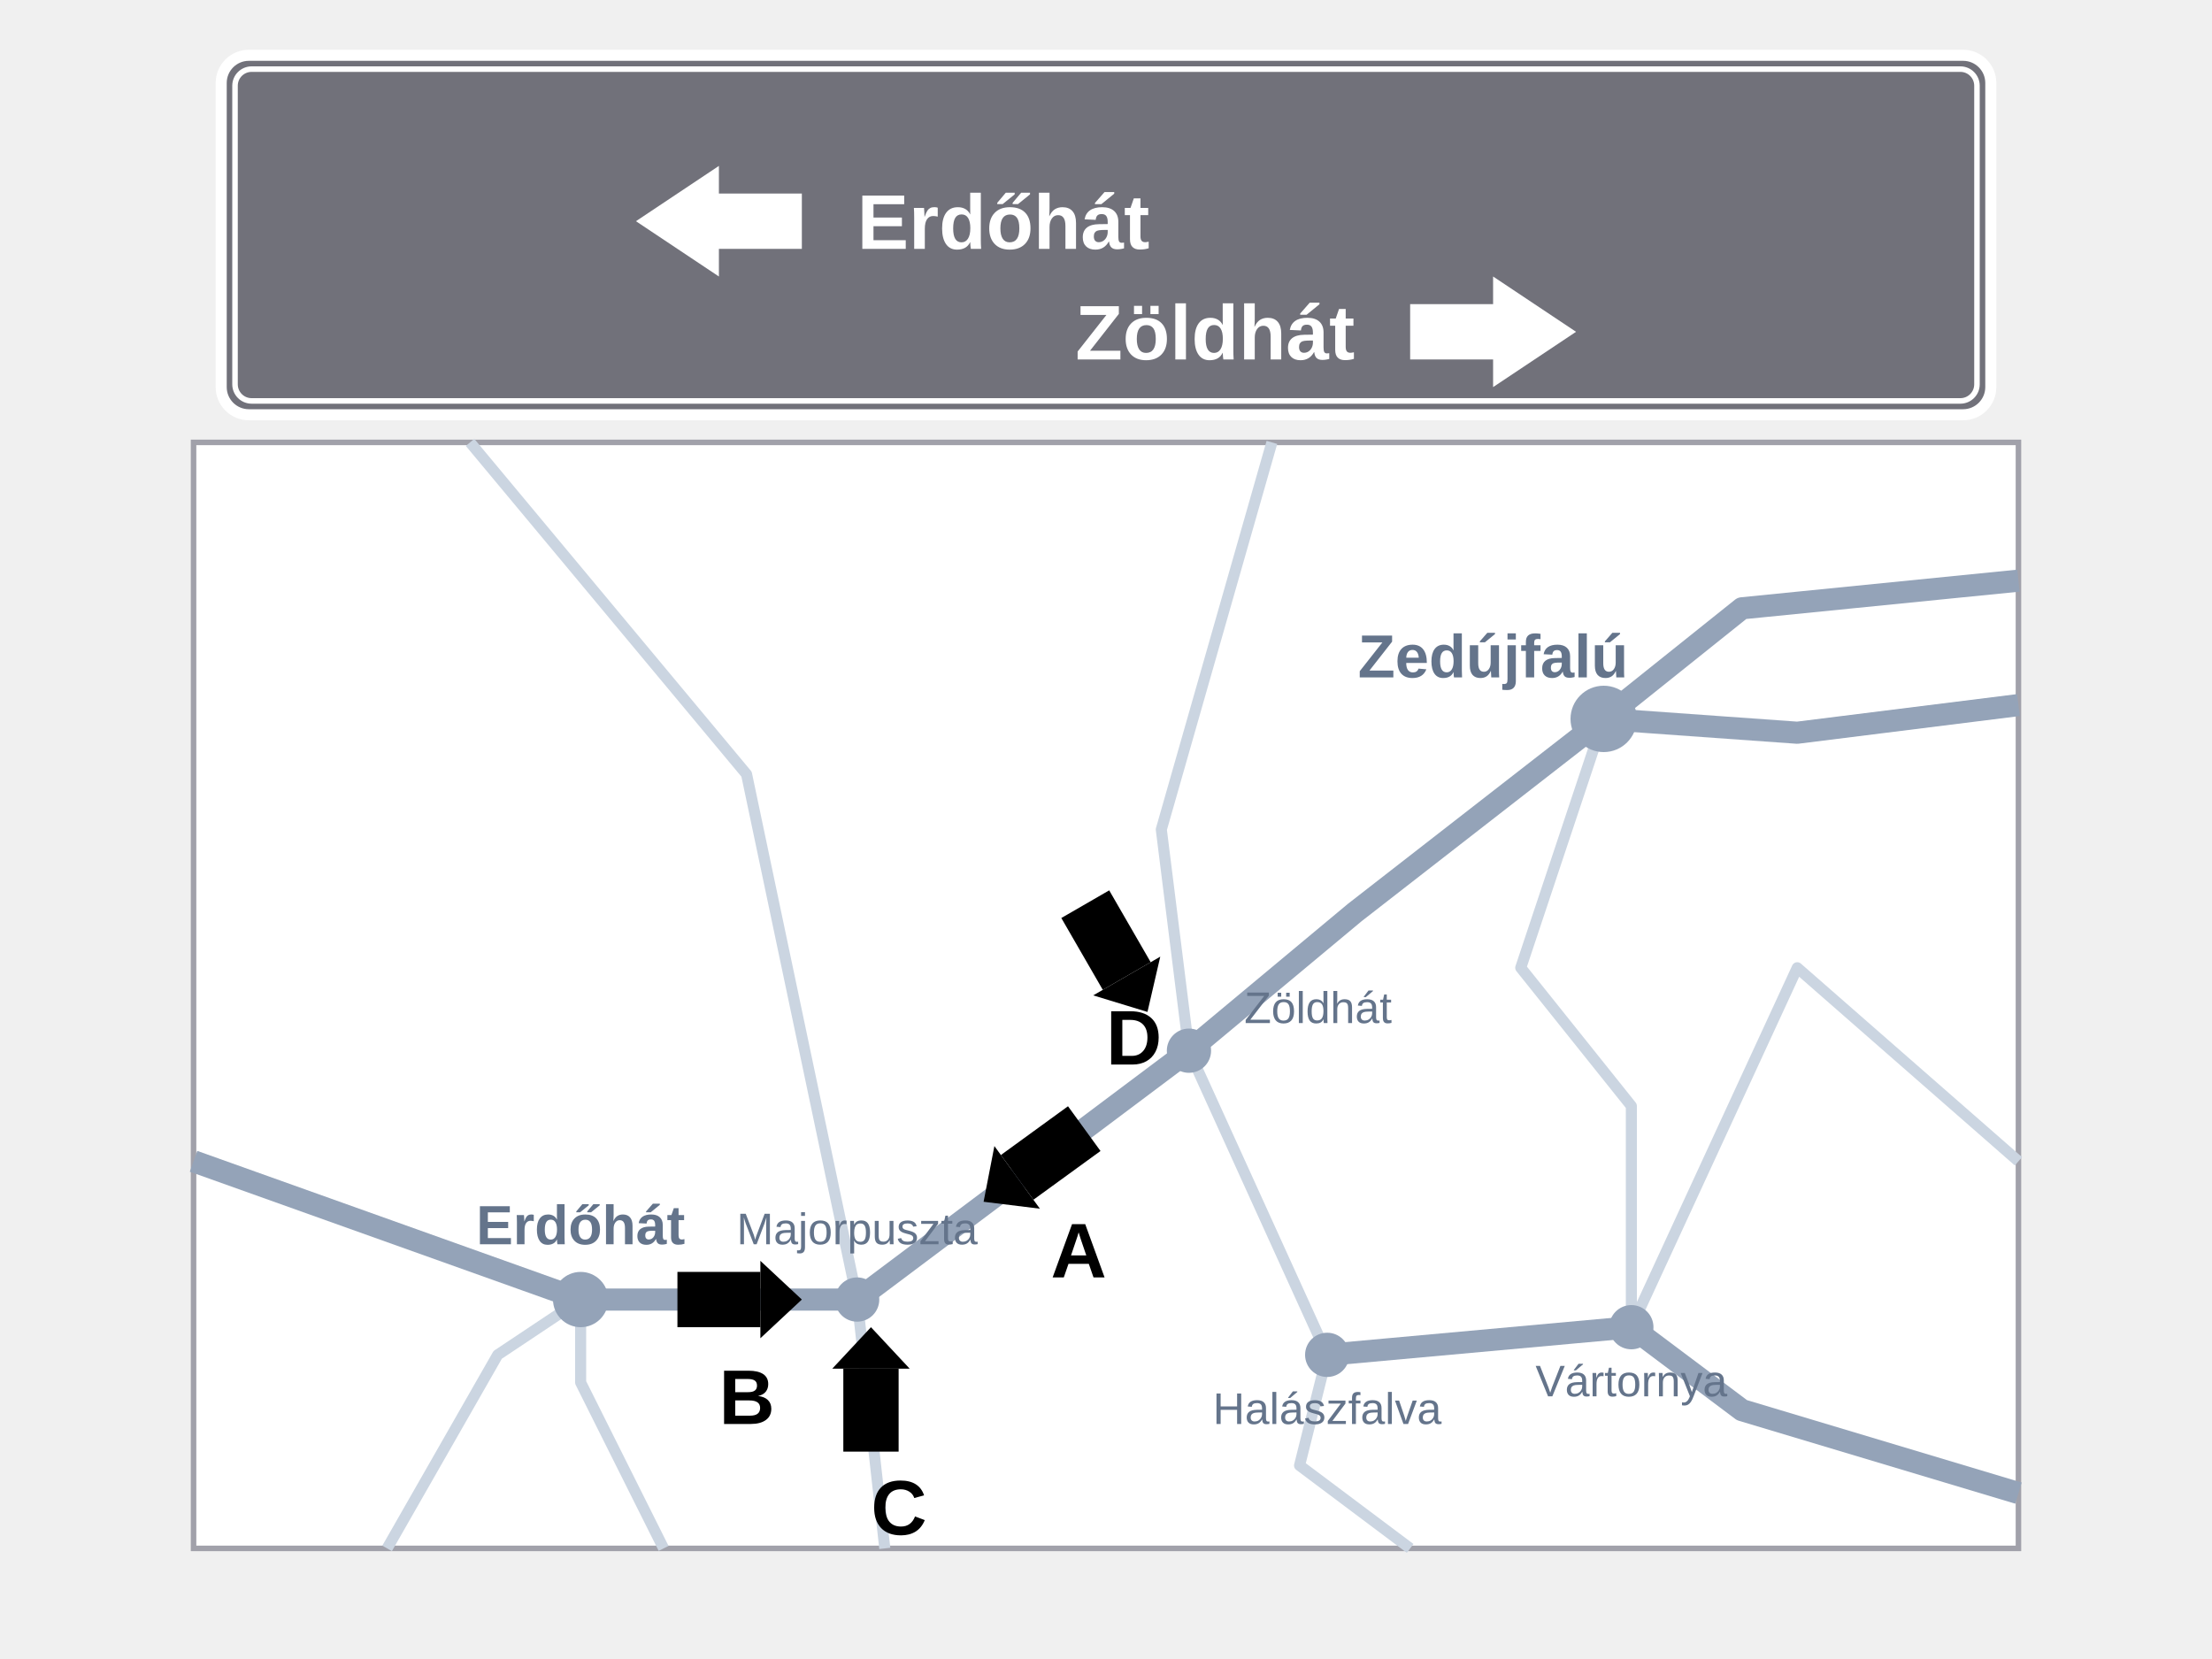
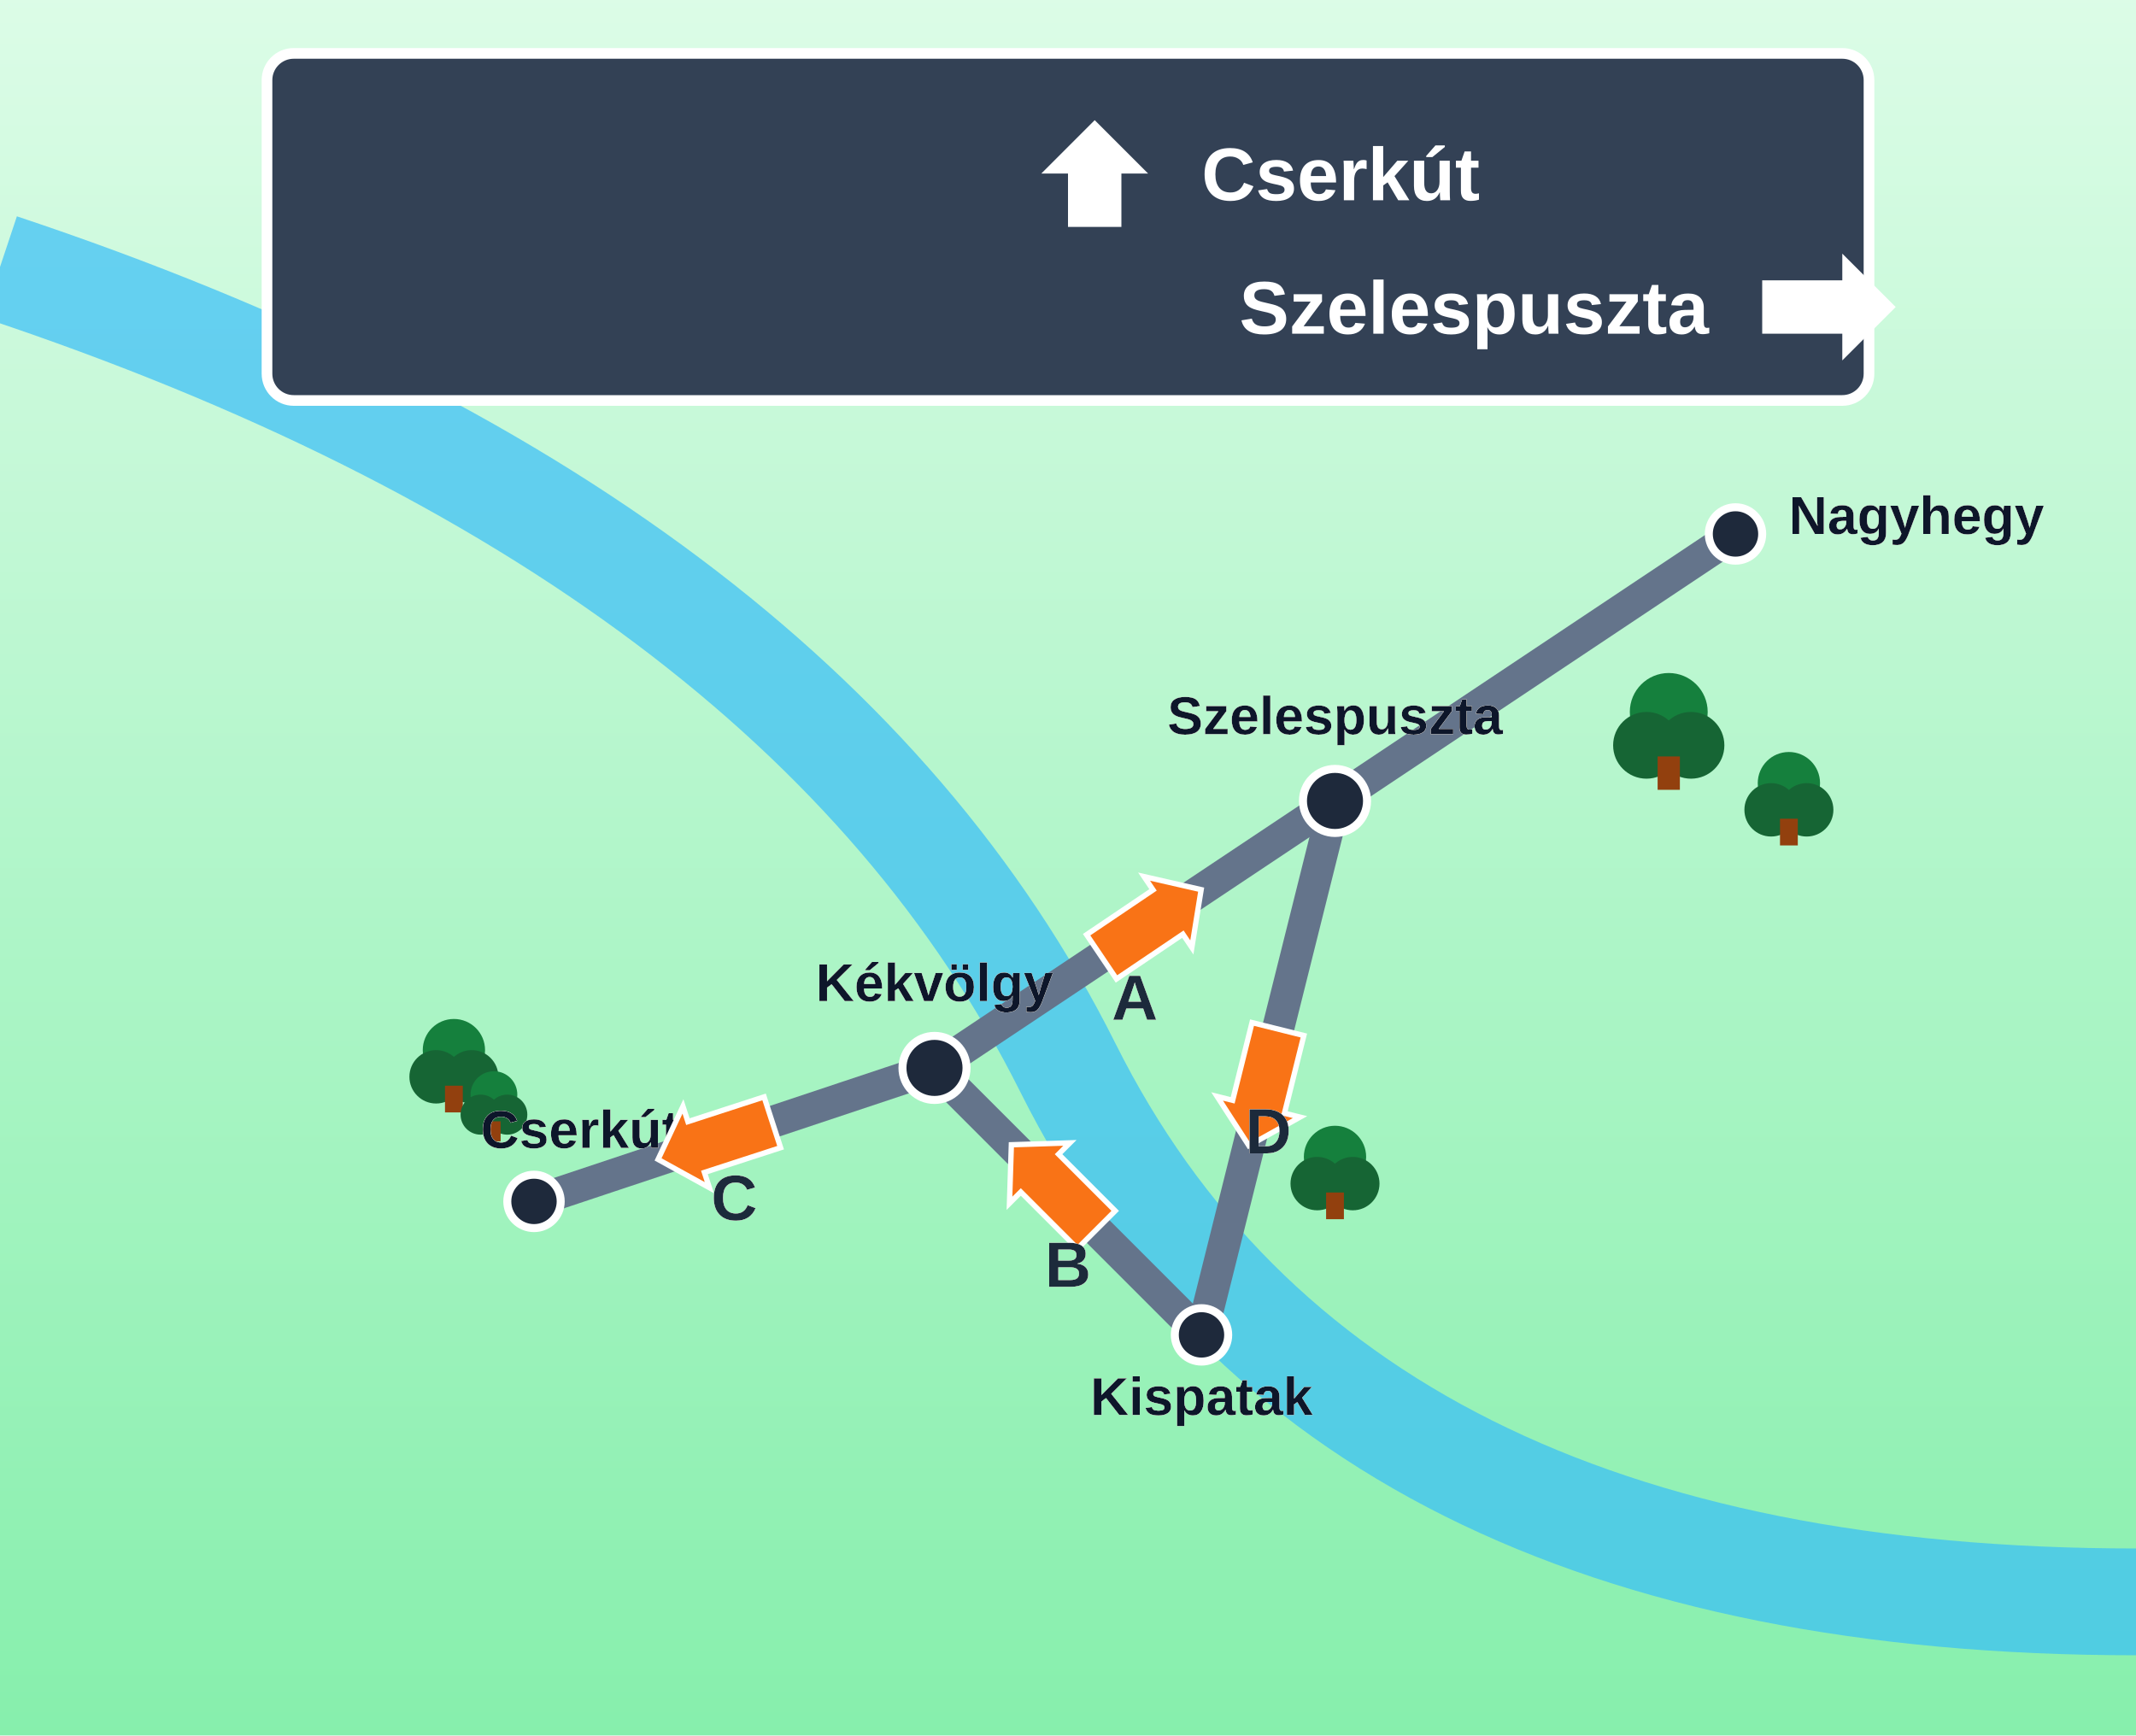
- <svg xmlns="http://www.w3.org/2000/svg" width="800" height="600" viewBox="0 0 800 600">
-   <g transform="translate(80, 20)">
-     <rect width="640" height="130" rx="10" fill="#71717a" stroke="white" stroke-width="4" />
-     <rect width="630" height="120" x="5" y="5" rx="6" fill="#71717a" stroke="white" stroke-width="2" />
-     <path d="M 210 50 L 180 50 L 180 40 L 150 60 L 180 80 L 180 70 L 210 70 Z" fill="white" />
-     <text x="230" y="70" fill="white" font-family="Arial" font-size="28" font-weight="bold" text-anchor="start">Erdőhát</text>
-     <text x="410" y="110" fill="white" font-family="Arial" font-size="28" font-weight="bold" text-anchor="end">Zöldhát</text>
-     <path d="M 430 90 L 460 90 L 460 80 L 490 100 L 460 120 L 460 110 L 430 110 Z" fill="white" />
+ <svg xmlns="http://www.w3.org/2000/svg" width="800" height="650" viewBox="0 0 800 650">
+   <defs>
+     <linearGradient id="bgGrad" x1="0%" y1="0%" x2="0%" y2="100%">
+       <stop offset="0%" style="stop-color:#dcfce7;stop-opacity:1" />
+       <stop offset="100%" style="stop-color:#86efac;stop-opacity:1" />
+     </linearGradient>
+     <filter id="whiteHalo">
+       <feMorphology operator="dilate" radius="2" />
+       <feFlood flood-color="white" opacity="0.9" />
+       <feComposite operator="in" in2="SourceAlpha" />
+       <feMerge>
+         <feMergeNode />
+         <feMergeNode in="SourceGraphic" />
+       </feMerge>
+     </filter>
+     <symbol id="tree" viewBox="0 0 24 24">
+       <circle cx="12" cy="8" r="7" fill="#15803d" />
+       <circle cx="8" cy="14" r="6" fill="#166534" />
+       <circle cx="16" cy="14" r="6" fill="#166534" />
+       <rect x="10" y="16" width="4" height="6" fill="#92400e" />
+     </symbol>
+   </defs>
+   <rect width="800" height="650" fill="url(#bgGrad)" />
+   <path d="M 0 100 Q 300 200 400 400 T 800 600" stroke="#38bdf8" stroke-width="40" fill="none" opacity="0.7" />
+   <path d="M 200 450 L 350 400 L 500 300 L 650 200" stroke="#64748b" stroke-width="12" fill="none" stroke-linecap="round" stroke-linejoin="round" />
+   <path d="M 350 400 L 450 500" stroke="#64748b" stroke-width="12" fill="none" stroke-linecap="round" stroke-linejoin="round" />
+   <path d="M 500 300 L 450 500" stroke="#64748b" stroke-width="12" fill="none" stroke-linecap="round" stroke-linejoin="round" />
+   <use href="#tree" x="150" y="380" width="40" height="40" />
+   <use href="#tree" x="170" y="400" width="30" height="30" />
+   <use href="#tree" x="600" y="250" width="50" height="50" />
+   <use href="#tree" x="650" y="280" width="40" height="40" />
+   <use href="#tree" x="480" y="420" width="40" height="40" />
+   <circle cx="200" cy="450" r="10" fill="#1e293b" stroke="white" stroke-width="3" />
+   <text x="180" y="430" font-family="Arial" font-size="20" font-weight="bold" fill="#0f172a" filter="url(#whiteHalo)">Cserkút</text>
+   <circle cx="350" cy="400" r="12" fill="#1e293b" stroke="white" stroke-width="3" />
+   <text x="350" y="375" font-family="Arial" font-size="20" font-weight="bold" fill="#0f172a" text-anchor="middle" filter="url(#whiteHalo)">Kékvölgy</text>
+   <circle cx="500" cy="300" r="12" fill="#1e293b" stroke="white" stroke-width="3" />
+   <text x="500" y="275" font-family="Arial" font-size="20" font-weight="bold" fill="#0f172a" text-anchor="middle" filter="url(#whiteHalo)">Szelespuszta</text>
+   <circle cx="650" cy="200" r="10" fill="#1e293b" stroke="white" stroke-width="3" />
+   <text x="670" y="200" font-family="Arial" font-size="20" font-weight="bold" fill="#0f172a" filter="url(#whiteHalo)">Nagyhegy</text>
+   <circle cx="450" cy="500" r="10" fill="#1e293b" stroke="white" stroke-width="3" />
+   <text x="450" y="530" font-family="Arial" font-size="20" font-weight="bold" fill="#0f172a" text-anchor="middle" filter="url(#whiteHalo)">Kispatak</text>
+   <g transform="translate(100, 20)">
+     <rect width="600" height="130" rx="10" fill="#334155" stroke="white" stroke-width="4" />
+     <path d="M 300 65 L 300 45 L 290 45 L 310 25 L 330 45 L 320 45 L 320 65 Z" fill="white" />
+     <text x="350" y="55" fill="white" font-family="Arial" font-size="28" font-weight="bold">Cserkút</text>
+     <text x="540" y="105" fill="white" font-family="Arial" font-size="28" font-weight="bold" text-anchor="end">Szelespuszta</text>
+     <path d="M 560 85 L 590 85 L 590 75 L 610 95 L 590 115 L 590 105 L 560 105 Z" fill="white" />
  </g>
-   <rect x="70" y="160" width="660" height="400" fill="white" stroke="#a1a1aa" stroke-width="2" />
-   <path d="M 70 420 L 210 470 L 310 470 L 430 380 L 490 330 L 580 260" stroke="#94a3b8" stroke-width="8" fill="none" stroke-linejoin="round" />
-   <path d="M 580 260 L 630 220 L 730 210" stroke="#94a3b8" stroke-width="8" fill="none" stroke-linejoin="round" />
-   <path d="M 580 260 L 650 265 L 730 255" stroke="#94a3b8" stroke-width="8" fill="none" stroke-linejoin="round" />
-   <path d="M 590 480 L 630 510 L 730 540" stroke="#94a3b8" stroke-width="8" fill="none" stroke-linejoin="round" />
-   <path d="M 480 490 L 590 480" stroke="#94a3b8" stroke-width="8" fill="none" stroke-linejoin="round" />
-   <path d="M 210 470 L 210 500 L 240 560" stroke="#cbd5e1" stroke-width="4" fill="none" stroke-linejoin="round" />
-   <path d="M 210 470 L 180 490 L 140 560" stroke="#cbd5e1" stroke-width="4" fill="none" stroke-linejoin="round" />
-   <path d="M 310 470 L 320 560" stroke="#cbd5e1" stroke-width="4" fill="none" stroke-linejoin="round" />
-   <path d="M 310 470 L 270 280 L 170 160" stroke="#cbd5e1" stroke-width="4" fill="none" stroke-linejoin="round" />
-   <path d="M 430 380 L 420 300 L 460 160" stroke="#cbd5e1" stroke-width="4" fill="none" stroke-linejoin="round" />
-   <path d="M 430 380 L 480 490" stroke="#cbd5e1" stroke-width="4" fill="none" stroke-linejoin="round" />
-   <path d="M 480 490 L 470 530 L 510 560" stroke="#cbd5e1" stroke-width="4" fill="none" stroke-linejoin="round" />
-   <path d="M 590 480 L 590 400 L 550 350 L 580 260" stroke="#cbd5e1" stroke-width="4" fill="none" stroke-linejoin="round" />
-   <path d="M 590 480 L 650 350 L 730 420" stroke="#cbd5e1" stroke-width="4" fill="none" stroke-linejoin="round" />
-   <circle cx="210" cy="470" r="10" fill="#94a3b8" />
-   <text x="210" y="450" font-family="Arial" font-size="20" font-weight="bold" fill="#64748b" text-anchor="middle">Erdőhát</text>
-   <circle cx="310" cy="470" r="8" fill="#94a3b8" />
-   <text x="310" y="450" font-family="Arial" font-size="16" fill="#64748b" text-anchor="middle">Majorpuszta</text>
-   <circle cx="430" cy="380" r="8" fill="#94a3b8" />
-   <text x="450" y="370" font-family="Arial" font-size="16" fill="#64748b" text-anchor="start">Zöldhát</text>
-   <circle cx="580" cy="260" r="12" fill="#94a3b8" />
-   <text x="540" y="245" font-family="Arial" font-size="22" font-weight="bold" fill="#64748b" text-anchor="middle">Zedújfalú</text>
-   <circle cx="480" cy="490" r="8" fill="#94a3b8" />
-   <text x="480" y="515" font-family="Arial" font-size="16" fill="#64748b" text-anchor="middle">Halászfalva</text>
-   <circle cx="590" cy="480" r="8" fill="#94a3b8" />
-   <text x="590" y="505" font-family="Arial" font-size="16" fill="#64748b" text-anchor="middle">Vártornya</text>
-   <g transform="translate(380, 417) rotate(144)">
-     <rect x="-15" y="-10" width="30" height="20" fill="black" />
-     <path d="M 15 -14 L 30 0 L 15 14 Z" fill="black" />
-     <text x="0" y="45" font-family="Arial" font-size="28" font-weight="bold" fill="black" transform="rotate(-144)">A</text>
+   <g transform="translate(425, 350)">
+     <g transform="rotate(-34)">
+       <path d="M -15 -10 L 15 -10 L 15 -16 L 30 0 L 15 16 L 15 10 L -15 10 Z" fill="#f97316" stroke="white" stroke-width="2" />
+     </g>
+     <text x="0" y="32" font-family="Arial" font-size="24" font-weight="bold" fill="#1e293b" text-anchor="middle" filter="url(#whiteHalo)">A</text>
  </g>
-   <g transform="translate(260, 470) rotate(0)">
-     <rect x="-15" y="-10" width="30" height="20" fill="black" />
-     <path d="M 15 -14 L 30 0 L 15 14 Z" fill="black" />
-     <text x="0" y="45" font-family="Arial" font-size="28" font-weight="bold" fill="black" transform="rotate(0)">B</text>
+   <g transform="translate(400, 450)">
+     <g transform="rotate(-135)">
+       <path d="M -15 -10 L 15 -10 L 15 -16 L 30 0 L 15 16 L 15 10 L -15 10 Z" fill="#f97316" stroke="white" stroke-width="2" />
+     </g>
+     <text x="0" y="32" font-family="Arial" font-size="24" font-weight="bold" fill="#1e293b" text-anchor="middle" filter="url(#whiteHalo)">B</text>
  </g>
-   <g transform="translate(315, 510) rotate(-90)">
-     <rect x="-15" y="-10" width="30" height="20" fill="black" />
-     <path d="M 15 -14 L 30 0 L 15 14 Z" fill="black" />
-     <text x="0" y="45" font-family="Arial" font-size="28" font-weight="bold" fill="black" transform="rotate(90)">C</text>
+   <g transform="translate(275, 425)">
+     <g transform="rotate(162)">
+       <path d="M -15 -10 L 15 -10 L 15 -16 L 30 0 L 15 16 L 15 10 L -15 10 Z" fill="#f97316" stroke="white" stroke-width="2" />
+     </g>
+     <text x="0" y="32" font-family="Arial" font-size="24" font-weight="bold" fill="#1e293b" text-anchor="middle" filter="url(#whiteHalo)">C</text>
  </g>
-   <g transform="translate(400, 340) rotate(60)">
-     <rect x="-15" y="-10" width="30" height="20" fill="black" />
-     <path d="M 15 -14 L 30 0 L 15 14 Z" fill="black" />
-     <text x="0" y="45" font-family="Arial" font-size="28" font-weight="bold" fill="black" transform="rotate(-60)">D</text>
+   <g transform="translate(475, 400)">
+     <g transform="rotate(104)">
+       <path d="M -15 -10 L 15 -10 L 15 -16 L 30 0 L 15 16 L 15 10 L -15 10 Z" fill="#f97316" stroke="white" stroke-width="2" />
+     </g>
+     <text x="0" y="32" font-family="Arial" font-size="24" font-weight="bold" fill="#1e293b" text-anchor="middle" filter="url(#whiteHalo)">D</text>
  </g>
</svg>
